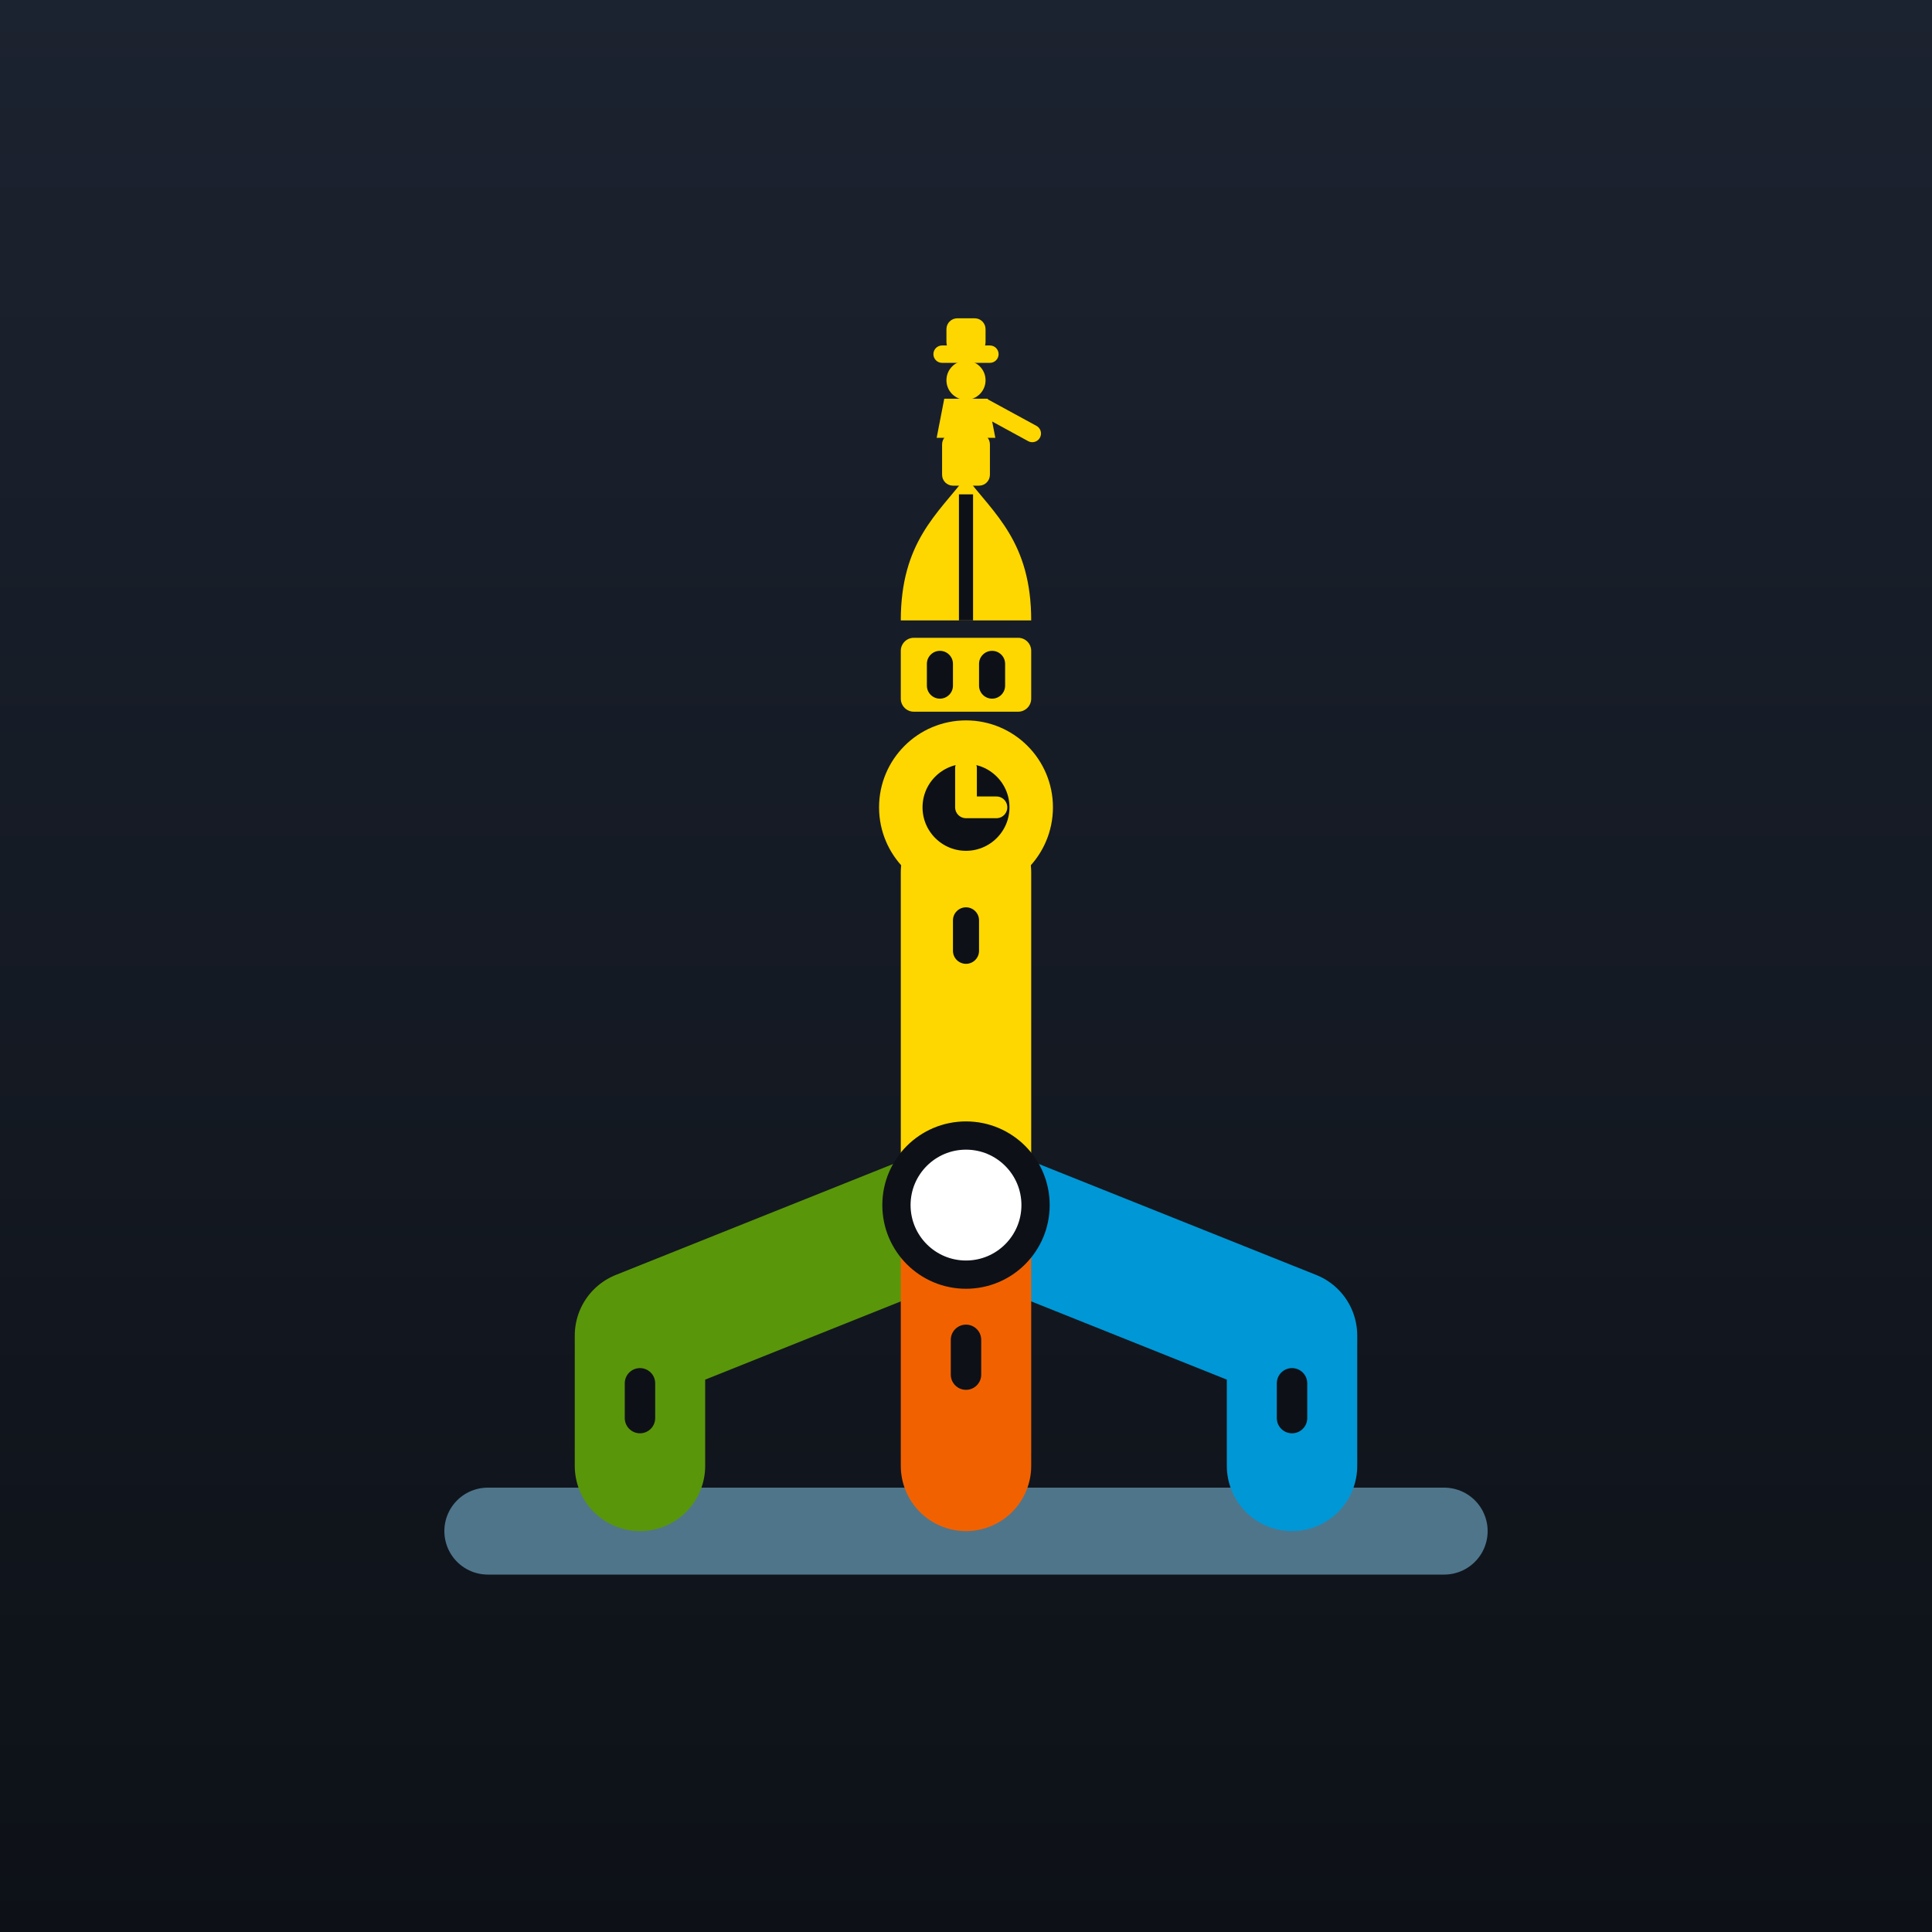
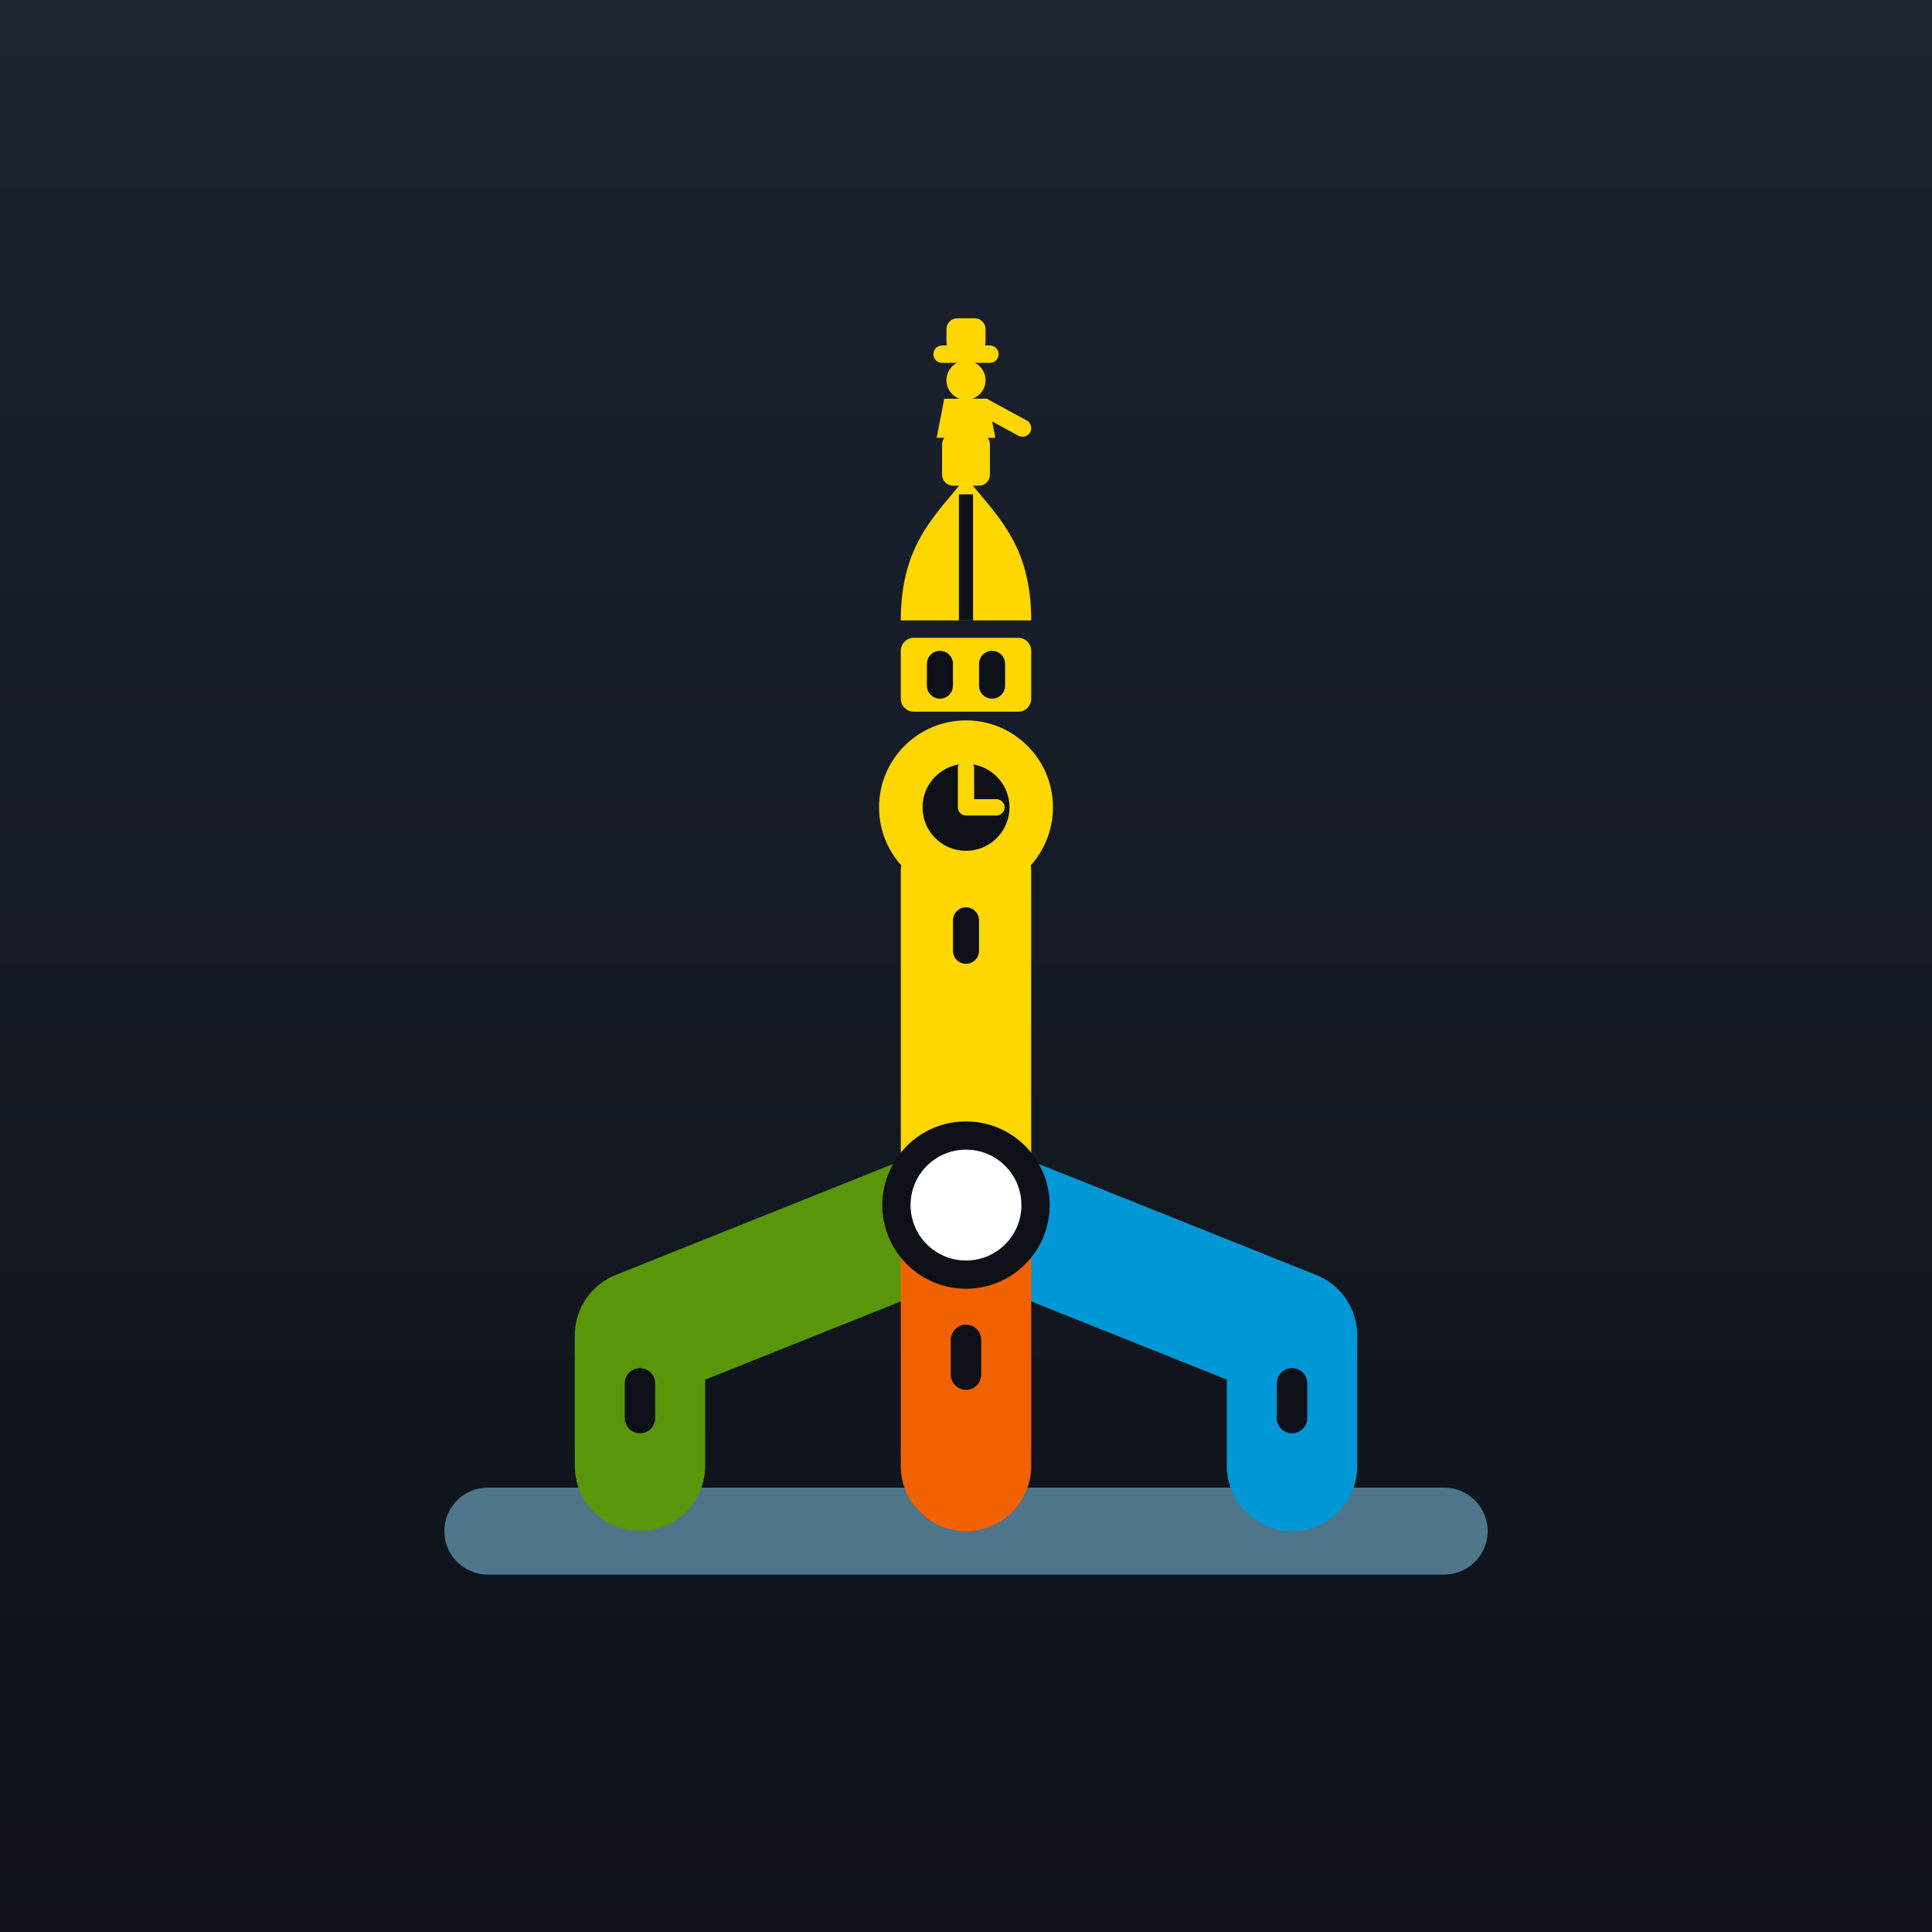
<svg xmlns="http://www.w3.org/2000/svg" viewBox="0 0 64 64" width="512" height="512">
  <defs>
    <linearGradient id="bg" x1="0" y1="0" x2="0" y2="1">
      <stop offset="0" stop-color="#1c2330" />
      <stop offset="1" stop-color="#0d1117" />
    </linearGradient>
  </defs>
  <rect width="64" height="64" fill="url(#bg)" />
  <g transform="translate(32 32) scale(0.72) translate(-32 -32)">
    <path d="M10 58h44" stroke="#4F758B" stroke-width="4" stroke-linecap="round" />
    <g stroke-width="6" stroke-linecap="round" stroke-linejoin="round" fill="none">
      <path d="M17 55v-6l15-6" stroke="#5A960A" />
      <path d="M47 55v-6l-15-6" stroke="#0097D6" />
      <path d="M32 55V43" stroke="#F26100" />
    </g>
    <g fill="#0d1117">
      <rect x="16.3" y="50.5" width="1.4" height="3" rx=".7" />
      <rect x="31.3" y="48.5" width="1.4" height="3" rx=".7" />
      <rect x="46.3" y="50.5" width="1.4" height="3" rx=".7" />
    </g>
    <path d="M32 41V27.7" stroke="#FFD700" stroke-width="6" stroke-linecap="round" />
    <rect x="31.4" y="29.3" width="1.2" height="2.6" rx=".6" fill="#0d1117" />
    <circle cx="32" cy="43" r="3.2" fill="#fff" stroke="#0d1117" stroke-width="1.3" />
    <circle cx="32" cy="24.7" r="3" fill="#0d1117" stroke="#FFD700" stroke-width="2" />
    <g stroke="#FFD700" stroke-linecap="round">
-       <path d="M32 24.7v-1.8M32 24.7h1.4" stroke-width="1" />
+       <path d="M32 24.7v-1.8M32 24.7h1.4" stroke-width="0.75" />
    </g>
    <rect x="29" y="16.9" width="6" height="3.4" rx=".6" fill="#FFD700" />
    <g fill="#0d1117">
      <rect x="30.2" y="17.5" width="1.2" height="2.2" rx=".6" />
      <rect x="32.6" y="17.5" width="1.2" height="2.2" rx=".6" />
    </g>
    <path d="M29 16.1C29 12.5 30.7 11.2 32 9.5 33.3 11.2 35 12.5 35 16.1Z" fill="#FFD700" />
    <path d="M32 10.3V16.1" stroke="#0d1117" stroke-width=".65" fill="none" />
    <rect x="30.9" y="7.5" width="2.2" height="2.4" rx=".5" fill="#FFD700" />
    <g fill="#FFD700">
      <rect x="30.5" y="3.45" width="3" height=".8" rx=".4" />
      <rect x="31.1" y="2.2" width="1.8" height="1.6" rx=".5" />
      <circle cx="32" cy="5.05" r=".9" />
      <path d="M31 5.9h2l.35 1.8h-2.7z" />
    </g>
-     <path d="M32.85 6.3l2.2 1.2" stroke="#FFD700" stroke-width=".8" stroke-linecap="round" />
+     <path d="M32.85 6.3l1.75.95" stroke="#FFD700" stroke-width=".8" stroke-linecap="round" />
  </g>
</svg>
